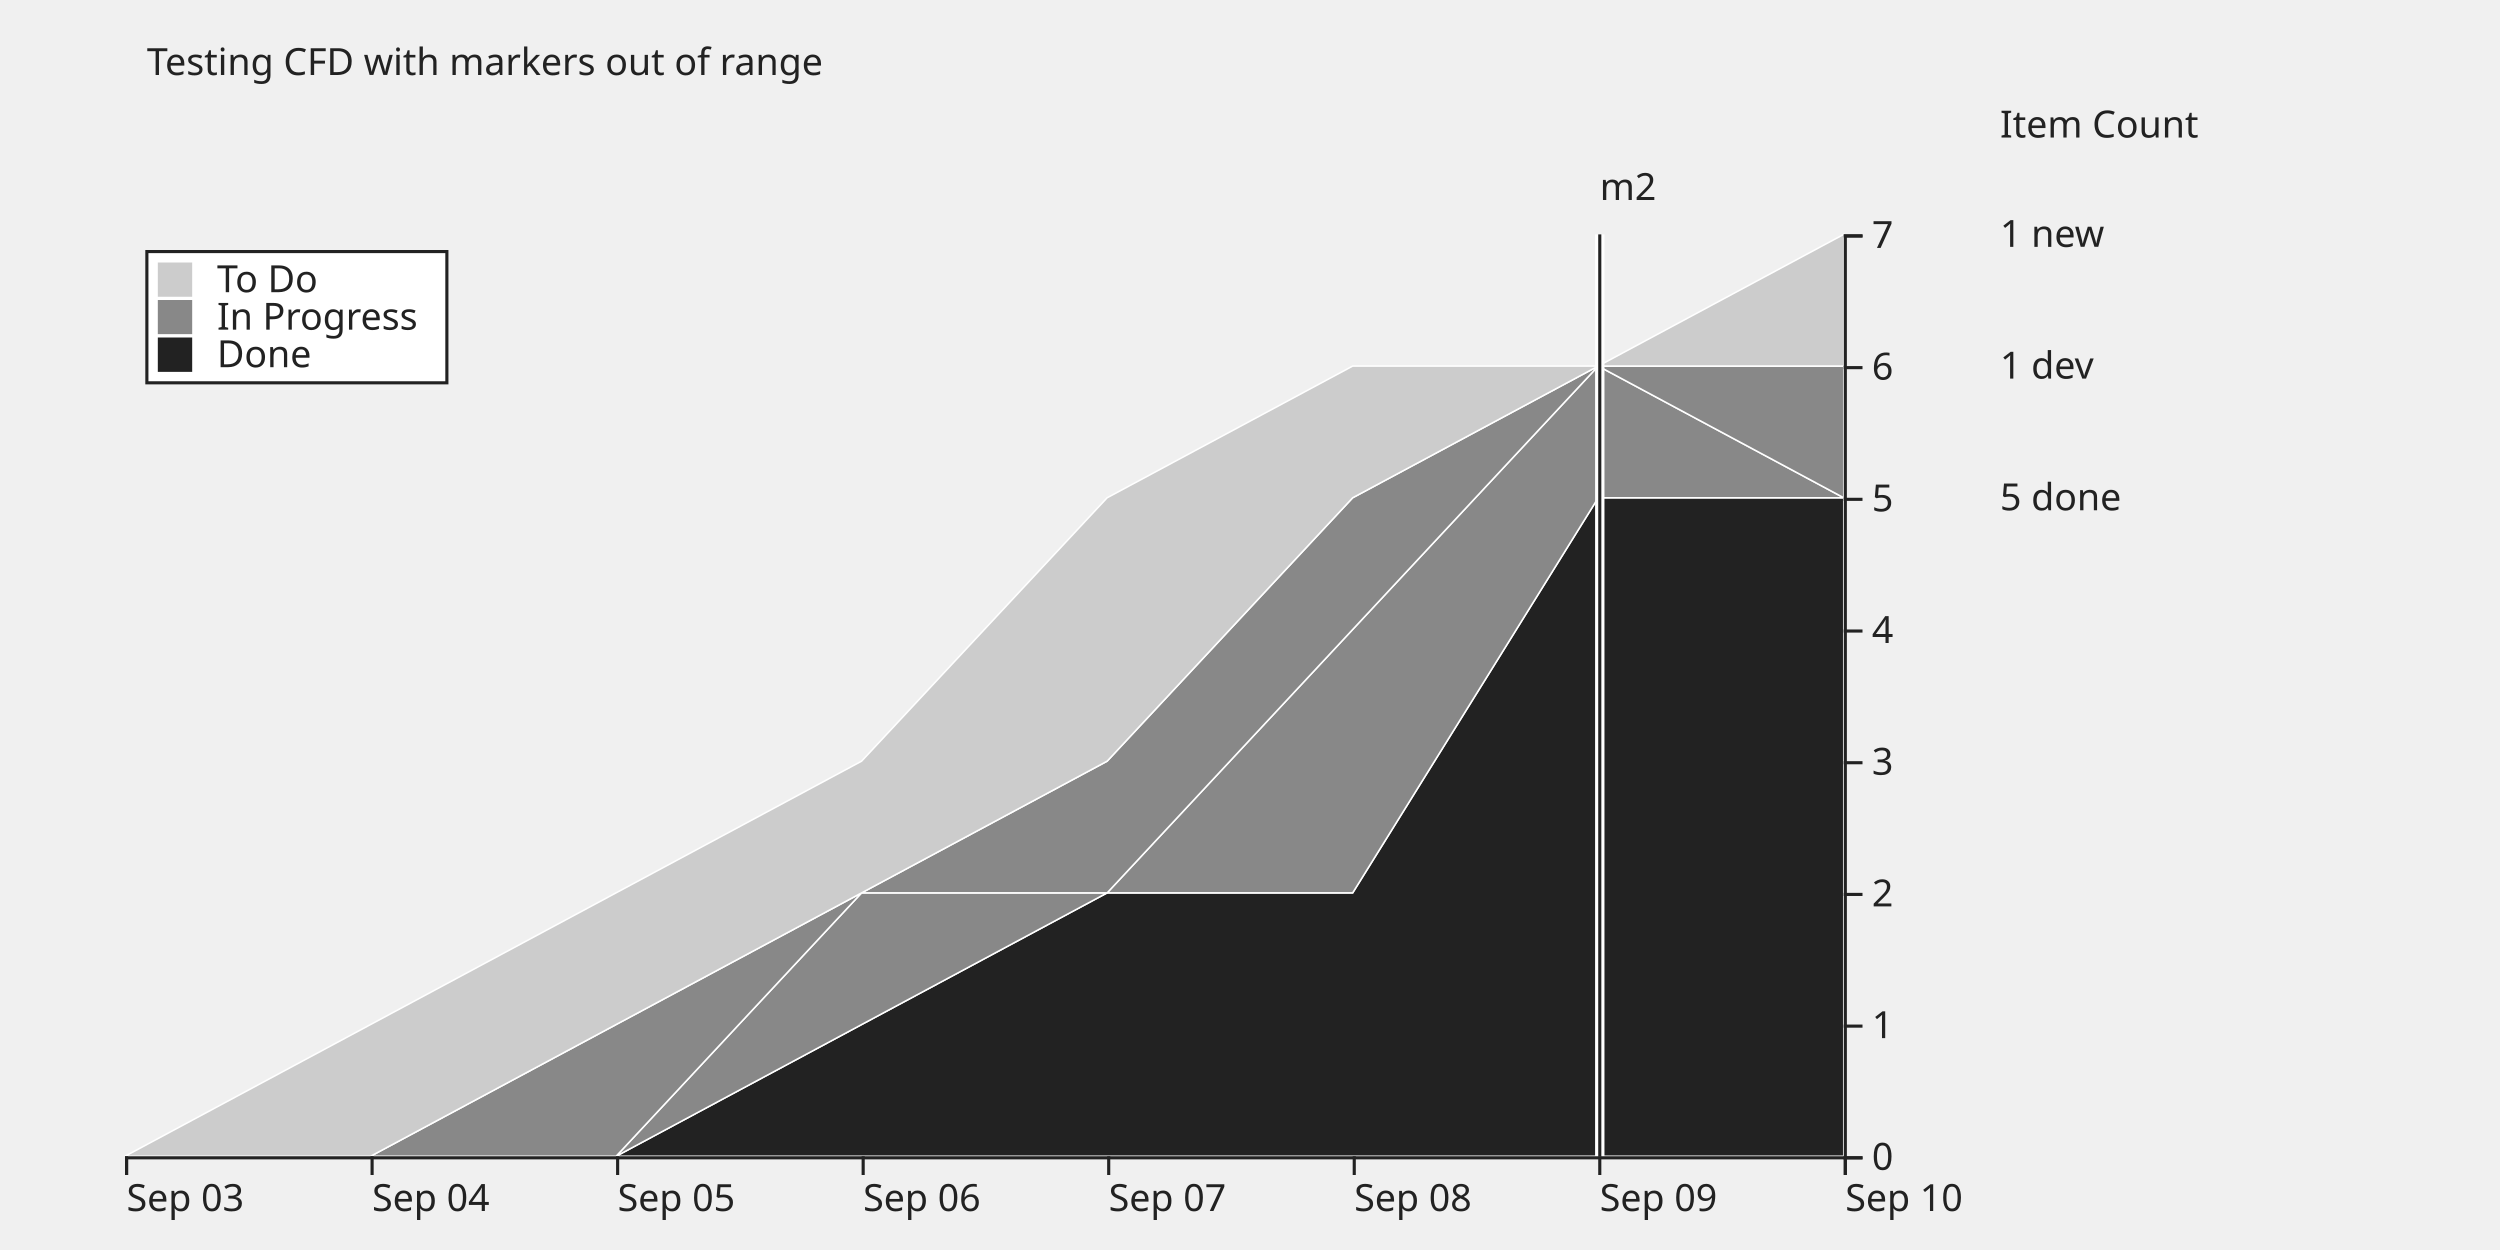
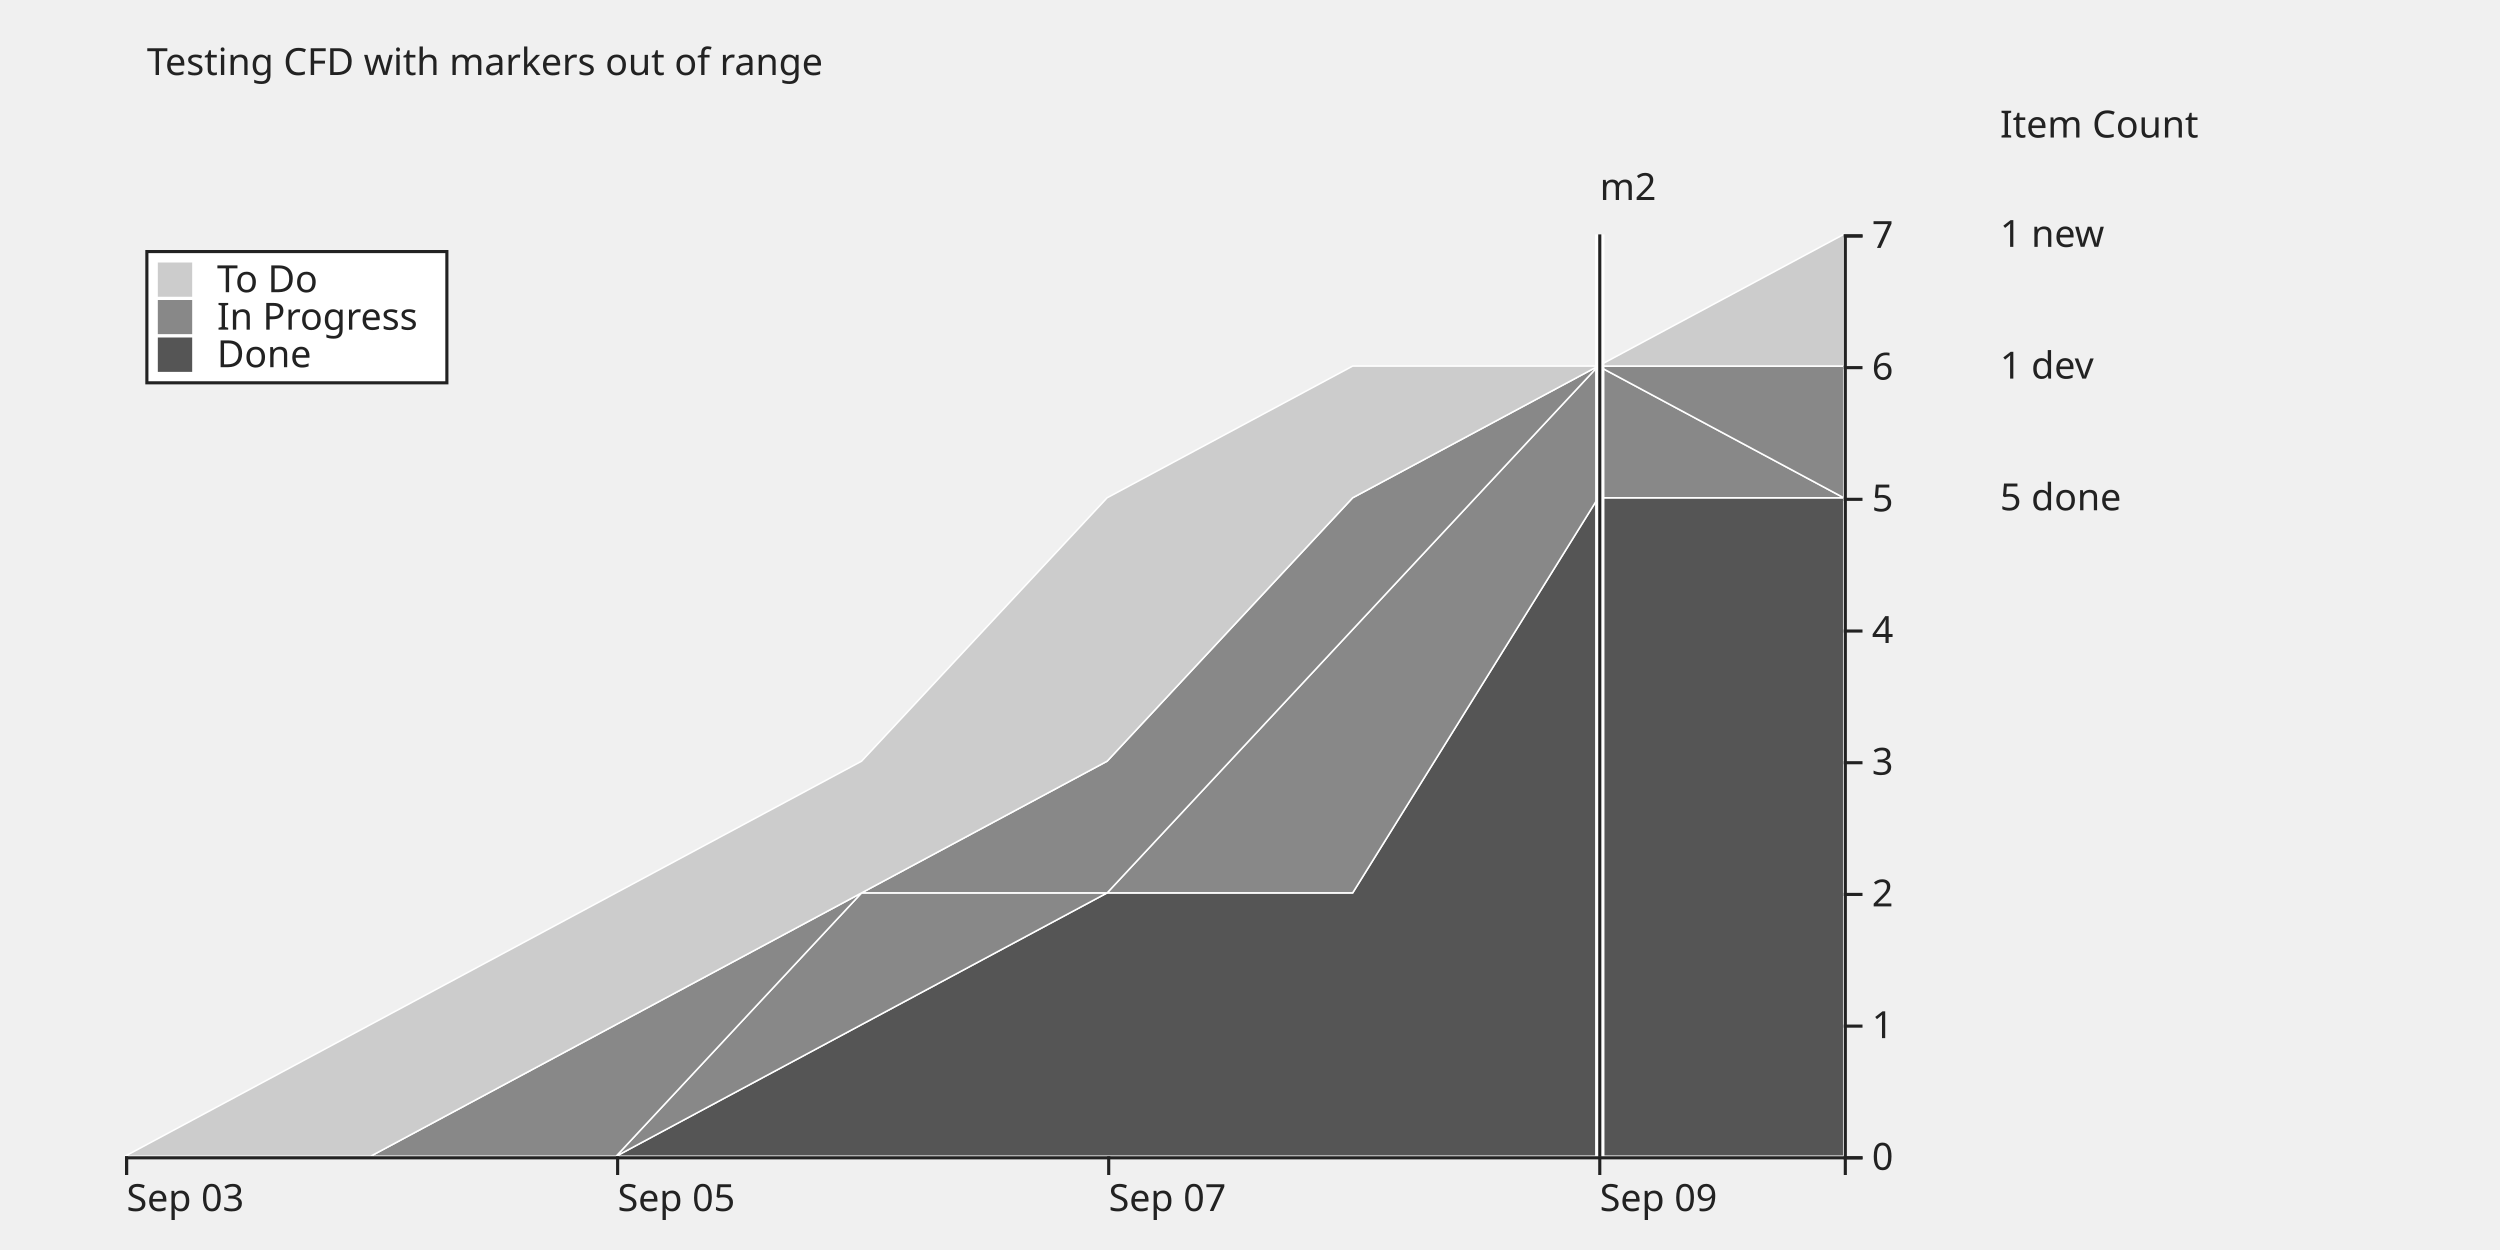
<svg xmlns="http://www.w3.org/2000/svg" width="800" height="400">
  <g transform="translate(40,75)">
    <g class="layer">
-       <path class="area" style="fill: #222; stroke: #fff; stroke-width: .5;" d="M0,295L78.571,295L157.143,295L235.714,252.857L314.286,210.714L392.857,210.714L471.429,84.286L550,84.286L550,295L471.429,295L392.857,295L314.286,295L235.714,295L157.143,295L78.571,295L0,295Z" />
+       <path class="area" style="fill: #555; stroke: #fff; stroke-width: .5;" d="M0,295L78.571,295L157.143,295L235.714,252.857L314.286,210.714L392.857,210.714L471.429,84.286L550,84.286L550,295L471.429,295L392.857,295L314.286,295L235.714,295L157.143,295L78.571,295L0,295Z" />
      <text x="600" y="84.286" dy="4px" font-size="12px" font-family="sans-serif" style="text-anchor: start; fill: #222;">5 done</text>
    </g>
    <g class="layer">
      <path class="area" style="fill: #888; stroke: #fff; stroke-width: .5;" d="M0,295L78.571,295L157.143,295L235.714,210.714L314.286,210.714L392.857,126.429L471.429,42.143L550,84.286L550,84.286L471.429,84.286L392.857,210.714L314.286,210.714L235.714,252.857L157.143,295L78.571,295L0,295Z" />
    </g>
    <g class="layer">
      <path class="area" style="fill: #888; stroke: #fff; stroke-width: .5;" d="M0,295L78.571,295L157.143,252.857L235.714,210.714L314.286,168.571L392.857,84.286L471.429,42.143L550,42.143L550,84.286L471.429,42.143L392.857,126.429L314.286,210.714L235.714,210.714L157.143,295L78.571,295L0,295Z" />
      <text x="600" y="42.143" dy="4px" font-size="12px" font-family="sans-serif" style="text-anchor: start; fill: #222;">1 dev</text>
    </g>
    <g class="layer">
      <path class="area" style="fill: #ccc; stroke: #fff; stroke-width: .5;" d="M0,295L78.571,252.857L157.143,210.714L235.714,168.571L314.286,84.286L392.857,42.143L471.429,42.143L550,0L550,42.143L471.429,42.143L392.857,84.286L314.286,168.571L235.714,210.714L157.143,252.857L78.571,295L0,295Z" />
      <text x="600" y="0" dy="4px" font-size="12px" font-family="sans-serif" style="text-anchor: start; fill: #222;">1 new</text>
    </g>
    <line x1="471.929" y1="295" x2="471.929" y2="0" style="stroke-width: 3; stroke: #fff;" />
    <line x1="471.929" y1="295" x2="471.929" y2="0" style="stroke-width: 1; stroke: #222;" />
    <rect style="fill: #fff;" />
    <text x="471.929" y="-15" dy="4px" font-size="12px" font-family="sans-serif" style="fill: #222; text-anchor: start;">m2</text>
    <g transform="translate(0,295)" fill="none" font-size="10" font-family="sans-serif" text-anchor="middle">
      <path class="domain" stroke="currentColor" d="M0.5,6V0.5H550.5V6" style="stroke: #222;" />
      <g class="tick" opacity="1" transform="translate(0.5,0)">
        <line stroke="currentColor" y2="6" style="stroke: #222;" />
        <text fill="currentColor" y="9" dy="0.71em" style="fill: #222; text-anchor: start;" font-size="12px" font-family="sans-serif">Sep 03</text>
      </g>
-       <g class="tick" opacity="1" transform="translate(79.07143,0)">
-         <line stroke="currentColor" y2="6" style="stroke: #222;" />
-         <text fill="currentColor" y="9" dy="0.71em" style="fill: #222; text-anchor: start;" font-size="12px" font-family="sans-serif">Sep 04</text>
-       </g>
      <g class="tick" opacity="1" transform="translate(157.6429,0)">
        <line stroke="currentColor" y2="6" style="stroke: #222;" />
        <text fill="currentColor" y="9" dy="0.71em" style="fill: #222; text-anchor: start;" font-size="12px" font-family="sans-serif">Sep 05</text>
-       </g>
-       <g class="tick" opacity="1" transform="translate(236.2143,0)">
-         <line stroke="currentColor" y2="6" style="stroke: #222;" />
-         <text fill="currentColor" y="9" dy="0.71em" style="fill: #222; text-anchor: start;" font-size="12px" font-family="sans-serif">Sep 06</text>
      </g>
      <g class="tick" opacity="1" transform="translate(314.7857,0)">
        <line stroke="currentColor" y2="6" style="stroke: #222;" />
        <text fill="currentColor" y="9" dy="0.71em" style="fill: #222; text-anchor: start;" font-size="12px" font-family="sans-serif">Sep 07</text>
      </g>
-       <g class="tick" opacity="1" transform="translate(393.3571,0)">
-         <line stroke="currentColor" y2="6" style="stroke: #222;" />
-         <text fill="currentColor" y="9" dy="0.71em" style="fill: #222; text-anchor: start;" font-size="12px" font-family="sans-serif">Sep 08</text>
-       </g>
      <g class="tick" opacity="1" transform="translate(471.9286,0)">
        <line stroke="currentColor" y2="6" style="stroke: #222;" />
        <text fill="currentColor" y="9" dy="0.71em" style="fill: #222; text-anchor: start;" font-size="12px" font-family="sans-serif">Sep 09</text>
-       </g>
-       <g class="tick" opacity="1" transform="translate(550.5,0)">
-         <line stroke="currentColor" y2="6" style="stroke: #222;" />
-         <text fill="currentColor" y="9" dy="0.71em" style="fill: #222; text-anchor: start;" font-size="12px" font-family="sans-serif">Sep 10</text>
      </g>
    </g>
    <g transform="translate(550 ,0)" fill="none" font-size="10" font-family="sans-serif" text-anchor="start">
      <path class="domain" stroke="currentColor" d="M6,295.5H0.5V0.5H6" style="stroke: #222;" />
      <g class="tick" opacity="1" transform="translate(0,295.5)">
        <line stroke="currentColor" x2="6" style="stroke: #222;" />
        <text fill="currentColor" x="9" dy="0.32em" style="fill: #222;" text-anchor="start" font-size="12px" font-family="sans-serif">0</text>
      </g>
      <g class="tick" opacity="1" transform="translate(0,253.3571)">
        <line stroke="currentColor" x2="6" style="stroke: #222;" />
        <text fill="currentColor" x="9" dy="0.32em" style="fill: #222;" text-anchor="start" font-size="12px" font-family="sans-serif">1</text>
      </g>
      <g class="tick" opacity="1" transform="translate(0,211.2143)">
        <line stroke="currentColor" x2="6" style="stroke: #222;" />
        <text fill="currentColor" x="9" dy="0.32em" style="fill: #222;" text-anchor="start" font-size="12px" font-family="sans-serif">2</text>
      </g>
      <g class="tick" opacity="1" transform="translate(0,169.0714)">
        <line stroke="currentColor" x2="6" style="stroke: #222;" />
        <text fill="currentColor" x="9" dy="0.32em" style="fill: #222;" text-anchor="start" font-size="12px" font-family="sans-serif">3</text>
      </g>
      <g class="tick" opacity="1" transform="translate(0,126.9286)">
        <line stroke="currentColor" x2="6" style="stroke: #222;" />
        <text fill="currentColor" x="9" dy="0.32em" style="fill: #222;" text-anchor="start" font-size="12px" font-family="sans-serif">4</text>
      </g>
      <g class="tick" opacity="1" transform="translate(0,84.78571)">
        <line stroke="currentColor" x2="6" style="stroke: #222;" />
        <text fill="currentColor" x="9" dy="0.32em" style="fill: #222;" text-anchor="start" font-size="12px" font-family="sans-serif">5</text>
      </g>
      <g class="tick" opacity="1" transform="translate(0,42.64286)">
        <line stroke="currentColor" x2="6" style="stroke: #222;" />
        <text fill="currentColor" x="9" dy="0.32em" style="fill: #222;" text-anchor="start" font-size="12px" font-family="sans-serif">6</text>
      </g>
      <g class="tick" opacity="1" transform="translate(0,0.5)">
        <line stroke="currentColor" x2="6" style="stroke: #222;" />
        <text fill="currentColor" x="9" dy="0.32em" style="fill: #222;" text-anchor="start" font-size="12px" font-family="sans-serif">7</text>
      </g>
    </g>
    <text x="7" y="-55" dy="4px" font-size="12px" font-family="sans-serif" style="text-anchor: start; fill: #222;">Testing CFD with markers out of range</text>
    <rect x="7" y="5.5" width="96" height="42" style="fill: #fff; stroke: #222;" />
    <rect x="10" y="8.5" width="12" height="12" style="fill: #ccc; stroke: #fff;" />
    <text x="29.44" y="14.5" dy="4px" font-size="12px" font-family="sans-serif" style="text-anchor: start; fill: #222;">To Do</text>
    <rect x="10" y="20.5" width="12" height="12" style="fill: #888; stroke: #fff;" />
    <text x="29.44" y="26.5" dy="4px" font-size="12px" font-family="sans-serif" style="text-anchor: start; fill: #222;">In Progress</text>
-     <rect x="10" y="32.5" width="12" height="12" style="fill: #222; stroke: #fff;" />
+     <rect x="10" y="32.5" width="12" height="12" style="fill: #555; stroke: #fff;" />
    <text x="29.44" y="38.5" dy="4px" font-size="12px" font-family="sans-serif" style="text-anchor: start; fill: #222;">Done</text>
    <text x="600" y="-35" dy="4px" font-size="12px" font-family="sans-serif" style="text-anchor: start; fill: #222;">Item Count</text>
    <rect fill="#fff" stroke="#222" class="focus-item" width="12" height="12" style="display: none;" />
    <text dy="4px" font-size="12px" font-family="sans-serif" style="text-anchor: start; fill: #222; display: none;" />
    <text dy="4px" font-size="12px" font-family="sans-serif" style="text-anchor: start; fill: #222; display: none;" />
    <text dy="4px" font-size="12px" font-family="sans-serif" style="text-anchor: start; fill: #222; display: none;" />
    <text dy="4px" font-size="12px" font-family="sans-serif" style="text-anchor: start; fill: #222; display: none;" />
    <text dy="4px" font-size="12px" font-family="sans-serif" style="text-anchor: start; fill: #222; display: none;" />
    <text dy="4px" font-size="12px" font-family="sans-serif" style="text-anchor: start; fill: #222; display: none;" />
    <text dy="4px" font-size="12px" font-family="sans-serif" style="text-anchor: start; fill: #222; display: none;" />
    <text dy="4px" font-size="12px" font-family="sans-serif" style="text-anchor: start; fill: #222; display: none;" />
    <text dy="4px" font-size="12px" font-family="sans-serif" style="text-anchor: start; fill: #222; display: none;" />
    <text dy="4px" font-size="12px" font-family="sans-serif" style="text-anchor: start; fill: #222; display: none;" />
    <text dy="4px" font-size="12px" font-family="sans-serif" style="text-anchor: start; fill: #222; display: none;" />
    <text dy="4px" font-size="12px" font-family="sans-serif" style="text-anchor: start; fill: #222; display: none;" />
    <text dy="4px" font-size="12px" font-family="sans-serif" style="text-anchor: start; fill: #222; display: none;" />
    <text dy="4px" font-size="12px" font-family="sans-serif" style="text-anchor: start; fill: #222; display: none;" />
    <text dy="4px" font-size="12px" font-family="sans-serif" style="text-anchor: start; fill: #222; display: none;" />
    <text dy="4px" font-size="12px" font-family="sans-serif" style="text-anchor: start; fill: #222; display: none;" />
    <text dy="4px" font-size="12px" font-family="sans-serif" style="text-anchor: start; fill: #222; display: none;" />
    <text dy="4px" font-size="12px" font-family="sans-serif" style="text-anchor: start; fill: #222; display: none;" />
    <text dy="4px" font-size="12px" font-family="sans-serif" style="text-anchor: start; fill: #222; display: none;" />
    <text dy="4px" font-size="12px" font-family="sans-serif" style="text-anchor: start; fill: #222; display: none;" />
    <text dy="4px" font-size="12px" font-family="sans-serif" style="text-anchor: start; fill: #222; display: none;" />
    <text dy="4px" font-size="12px" font-family="sans-serif" style="text-anchor: start; fill: #222; display: none;" />
    <text dy="4px" font-size="12px" font-family="sans-serif" style="text-anchor: start; fill: #222; display: none;" />
    <text dy="4px" font-size="12px" font-family="sans-serif" style="text-anchor: start; fill: #222; display: none;" />
    <text dy="4px" font-size="12px" font-family="sans-serif" style="text-anchor: start; fill: #222; display: none;" />
    <text dy="4px" font-size="12px" font-family="sans-serif" style="text-anchor: start; fill: #222; display: none;" />
    <text dy="4px" font-size="12px" font-family="sans-serif" style="text-anchor: start; fill: #222; display: none;" />
    <text dy="4px" font-size="12px" font-family="sans-serif" style="text-anchor: start; fill: #222; display: none;" />
    <text dy="4px" font-size="12px" font-family="sans-serif" style="text-anchor: start; fill: #222; display: none;" />
    <text dy="4px" font-size="12px" font-family="sans-serif" style="text-anchor: start; fill: #222; display: none;" />
    <text dy="4px" font-size="12px" font-family="sans-serif" style="text-anchor: start; fill: #222; display: none;" />
    <text dy="4px" font-size="12px" font-family="sans-serif" style="text-anchor: start; fill: #222; display: none;" />
    <text dy="4px" font-size="12px" font-family="sans-serif" style="text-anchor: start; fill: #222; display: none;" />
    <text dy="4px" font-size="12px" font-family="sans-serif" style="text-anchor: start; fill: #222; display: none;" />
    <text dy="4px" font-size="12px" font-family="sans-serif" style="text-anchor: start; fill: #222; display: none;" />
    <text dy="4px" font-size="12px" font-family="sans-serif" style="text-anchor: start; fill: #222; display: none;" />
    <text dy="4px" font-size="12px" font-family="sans-serif" style="text-anchor: start; fill: #222; display: none;" />
    <text dy="4px" font-size="12px" font-family="sans-serif" style="text-anchor: start; fill: #222; display: none;" />
    <text dy="4px" font-size="12px" font-family="sans-serif" style="text-anchor: start; fill: #222; display: none;" />
    <text dy="4px" font-size="12px" font-family="sans-serif" style="text-anchor: start; fill: #222; display: none;" />
    <line style="display: none; stroke-width: 3; stroke: #fff;" />
    <line style="display: none; stroke-width: 1; stroke: #222;" />
    <rect width="760" height="295" fill="transparent" />
  </g>
</svg>
